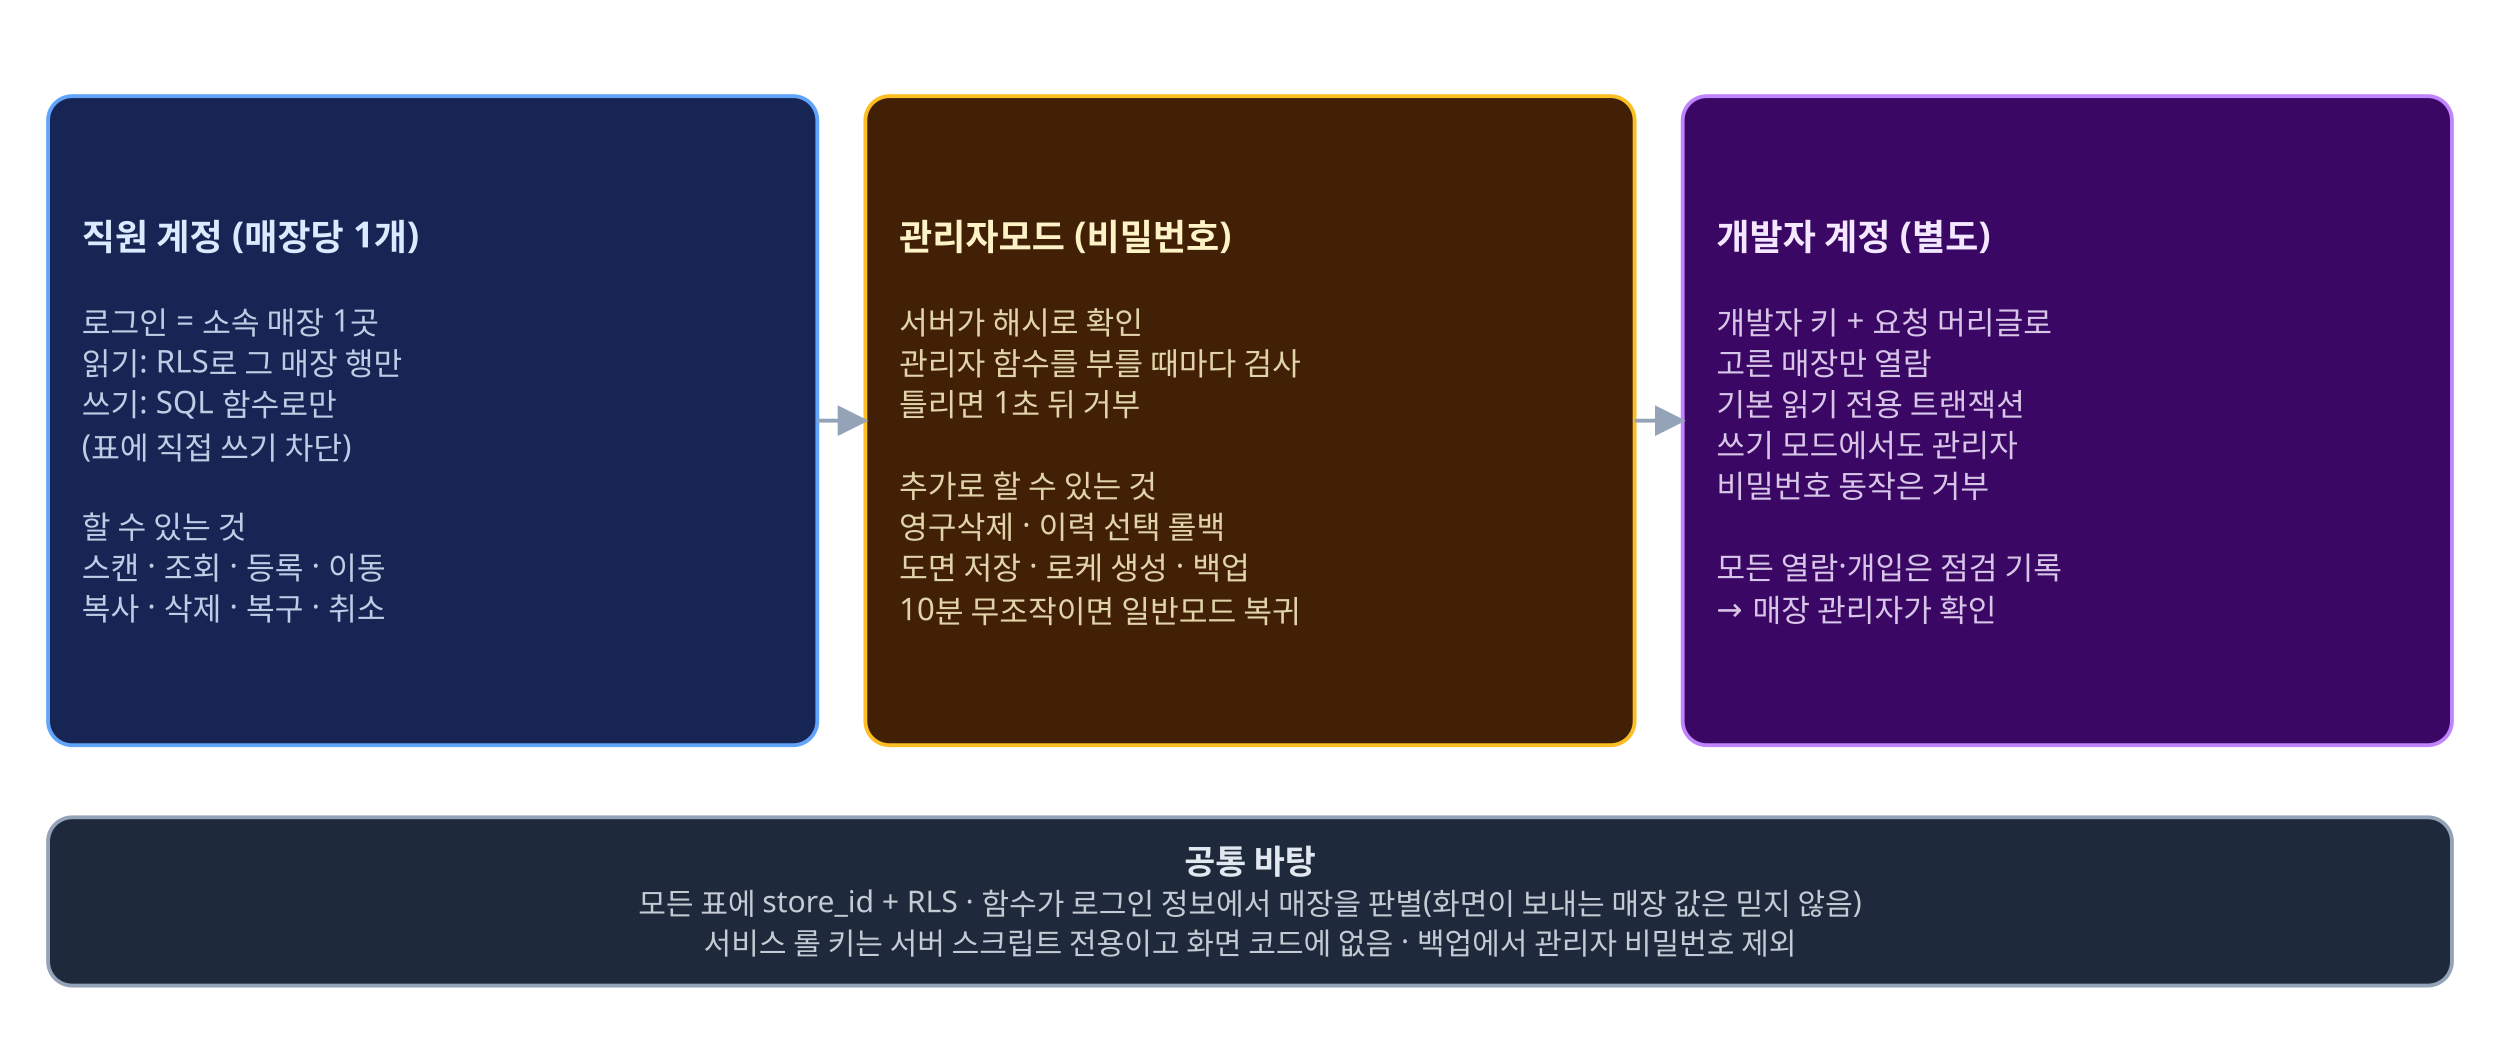
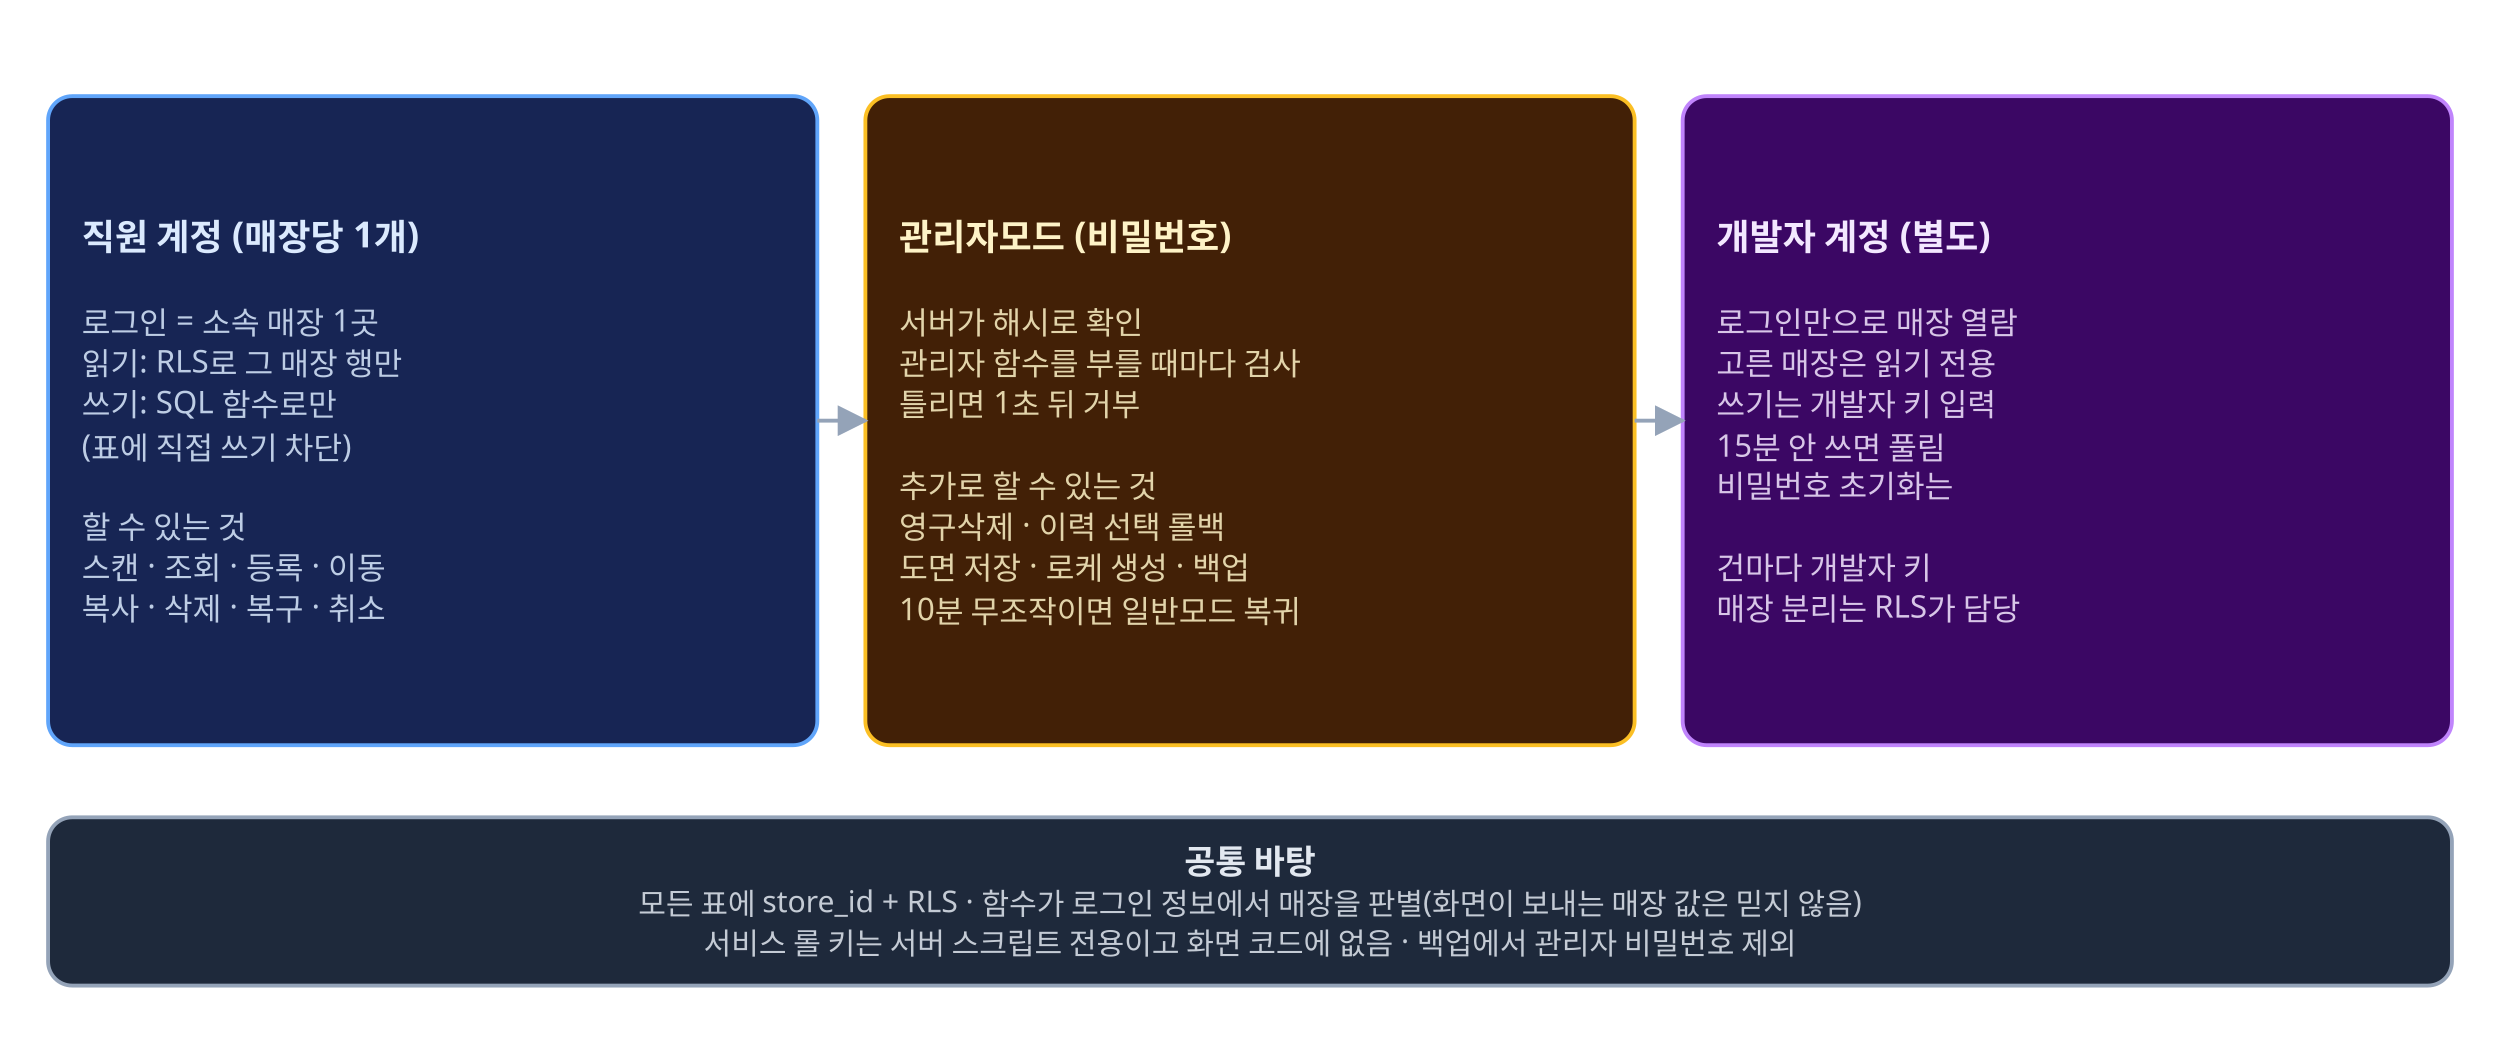
<svg xmlns="http://www.w3.org/2000/svg" viewBox="0 0 1040 440" width="1040" height="440" role="img" font-family="Pretendard, 'Noto Sans KR', 'Malgun Gothic', 'Apple SD Gothic Neo', sans-serif">
  <defs>
    <marker id="ah" viewBox="0 0 10 10" refX="9" refY="5" markerWidth="8" markerHeight="8" orient="auto-start-reverse">
      <path d="M0,0 L10,5 L0,10 z" fill="#94a3b8" />
    </marker>
  </defs>
  <rect x="20" y="40" width="320" height="270" rx="10" fill="#172554" stroke="#60a5fa" stroke-width="1.6" />
  <text x="34" y="104.0" font-size="15" font-weight="700" fill="#dbeafe" text-anchor="start">직원 계정 (매장당 1개)</text>
  <text x="34" y="122.0" font-size="13" fill="#dbeafe" fill-opacity="0.85" text-anchor="start" />
  <text x="34" y="139.0" font-size="13" fill="#dbeafe" fill-opacity="0.85" text-anchor="start">로그인 = 소속 매장 1곳</text>
  <text x="34" y="156.0" font-size="13" fill="#dbeafe" fill-opacity="0.85" text-anchor="start">읽기: RLS로 그 매장 행만</text>
  <text x="34" y="173.0" font-size="13" fill="#dbeafe" fill-opacity="0.85" text-anchor="start">쓰기: SQL 함수로만</text>
  <text x="34" y="190.0" font-size="13" fill="#dbeafe" fill-opacity="0.85" text-anchor="start">(표에 직접 쓰기 차단)</text>
  <text x="34" y="207.0" font-size="13" fill="#dbeafe" fill-opacity="0.85" text-anchor="start" />
  <text x="34" y="224.0" font-size="13" fill="#dbeafe" fill-opacity="0.85" text-anchor="start">할 수 있는 것</text>
  <text x="34" y="241.0" font-size="13" fill="#dbeafe" fill-opacity="0.85" text-anchor="start">스캔 · 조회 · 등록 · 이동</text>
  <text x="34" y="258.0" font-size="13" fill="#dbeafe" fill-opacity="0.85" text-anchor="start">복사 · 삭제 · 복구 · 취소</text>
  <rect x="360" y="40" width="320" height="270" rx="10" fill="#422006" stroke="#fbbf24" stroke-width="1.6" />
  <text x="374" y="104.0" font-size="15" font-weight="700" fill="#fef3c7" text-anchor="start">관리자모드 (비밀번호)</text>
  <text x="374" y="122.0" font-size="13" fill="#fef3c7" fill-opacity="0.85" text-anchor="start" />
  <text x="374" y="139.0" font-size="13" fill="#fef3c7" fill-opacity="0.85" text-anchor="start">서버가 해시로 확인</text>
  <text x="374" y="156.0" font-size="13" fill="#fef3c7" fill-opacity="0.85" text-anchor="start">관리자 함수를 부를 때마다 검사</text>
  <text x="374" y="173.0" font-size="13" fill="#fef3c7" fill-opacity="0.85" text-anchor="start">틀리면 1초 뒤 거부</text>
  <text x="374" y="190.0" font-size="13" fill="#fef3c7" fill-opacity="0.85" text-anchor="start" />
  <text x="374" y="207.0" font-size="13" fill="#fef3c7" fill-opacity="0.85" text-anchor="start">추가로 할 수 있는 것</text>
  <text x="374" y="224.0" font-size="13" fill="#fef3c7" fill-opacity="0.85" text-anchor="start">영구삭제 · 이력 선택 롤백</text>
  <text x="374" y="241.0" font-size="13" fill="#fef3c7" fill-opacity="0.85" text-anchor="start">도면 저장 · 로케 생성 · 백업</text>
  <text x="374" y="258.0" font-size="13" fill="#fef3c7" fill-opacity="0.85" text-anchor="start">10분 무조작이면 일반모드 복귀</text>
  <rect x="700" y="40" width="320" height="270" rx="10" fill="#3b0764" stroke="#c084fc" stroke-width="1.6" />
  <text x="714" y="104.0" font-size="15" font-weight="700" fill="#f3e8ff" text-anchor="start">개발자 계정 (별도)</text>
  <text x="714" y="122.0" font-size="13" fill="#f3e8ff" fill-opacity="0.85" text-anchor="start" />
-   <text x="714" y="139.0" font-size="13" fill="#f3e8ff" fill-opacity="0.85" text-anchor="start">개발자 키 + 요청 머리글로</text>
-   <text x="714" y="156.0" font-size="13" fill="#f3e8ff" fill-opacity="0.85" text-anchor="start">고른 매장만 열람</text>
-   <text x="714" y="173.0" font-size="13" fill="#f3e8ff" fill-opacity="0.85" text-anchor="start">기본 읽기 전용 트랜잭션</text>
-   <text x="714" y="190.0" font-size="13" fill="#f3e8ff" fill-opacity="0.85" text-anchor="start">쓰기 모드에서도 관리자</text>
-   <text x="714" y="207.0" font-size="13" fill="#f3e8ff" fill-opacity="0.85" text-anchor="start">비밀번호 동작은 거부</text>
+   <text x="714" y="139.0" font-size="13" fill="#f3e8ff" fill-opacity="0.85" text-anchor="start">로그인만으로 매장 열람</text>
+   <text x="714" y="156.0" font-size="13" fill="#f3e8ff" fill-opacity="0.85" text-anchor="start">고른 매장은 읽기 전용</text>
+   <text x="714" y="173.0" font-size="13" fill="#f3e8ff" fill-opacity="0.85" text-anchor="start">쓰기는 개발자 키 입력</text>
+   <text x="714" y="190.0" font-size="13" fill="#f3e8ff" fill-opacity="0.85" text-anchor="start">15분 안 쓰면 풀림</text>
+   <text x="714" y="207.0" font-size="13" fill="#f3e8ff" fill-opacity="0.85" text-anchor="start">비밀번호 초기화는</text>
  <text x="714" y="224.0" font-size="13" fill="#f3e8ff" fill-opacity="0.85" text-anchor="start" />
-   <text x="714" y="241.0" font-size="13" fill="#f3e8ff" fill-opacity="0.85" text-anchor="start">모든 열람·개입은 점검 기록</text>
-   <text x="714" y="258.0" font-size="13" fill="#f3e8ff" fill-opacity="0.85" text-anchor="start">→ 매장 관리자가 확인</text>
+   <text x="714" y="241.0" font-size="13" fill="#f3e8ff" fill-opacity="0.85" text-anchor="start">건마다 개발자 키</text>
+   <text x="714" y="258.0" font-size="13" fill="#f3e8ff" fill-opacity="0.85" text-anchor="start">매장 분리는 RLS가 담당</text>
  <path d="M340,175 L360,175" fill="none" stroke="#94a3b8" stroke-width="1.6" marker-end="url(#ah)" stroke-linejoin="round" />
  <path d="M680,175 L700,175" fill="none" stroke="#94a3b8" stroke-width="1.6" marker-end="url(#ah)" stroke-linejoin="round" />
  <rect x="20" y="340" width="1000" height="70" rx="10" fill="#1e293b" stroke="#94a3b8" stroke-width="1.6" />
  <text x="520.0" y="363.5" font-size="14" font-weight="700" fill="#e2e8f0" text-anchor="middle">공통 바탕</text>
  <text x="520.0" y="380.5" font-size="12.5" fill="#e2e8f0" fill-opacity="0.85" text-anchor="middle">모든 표에 store_id + RLS · 함수가 로그인 정보에서 매장을 판별(화면이 보내는 매장 값은 믿지 않음)</text>
  <text x="520.0" y="397.0" font-size="12.5" fill="#e2e8f0" fill-opacity="0.85" text-anchor="middle">서비스 롤 키는 서버 스크립트 전용이고 화면 코드에 없음 · 백업에서 관리자 비밀번호 제외</text>
</svg>
